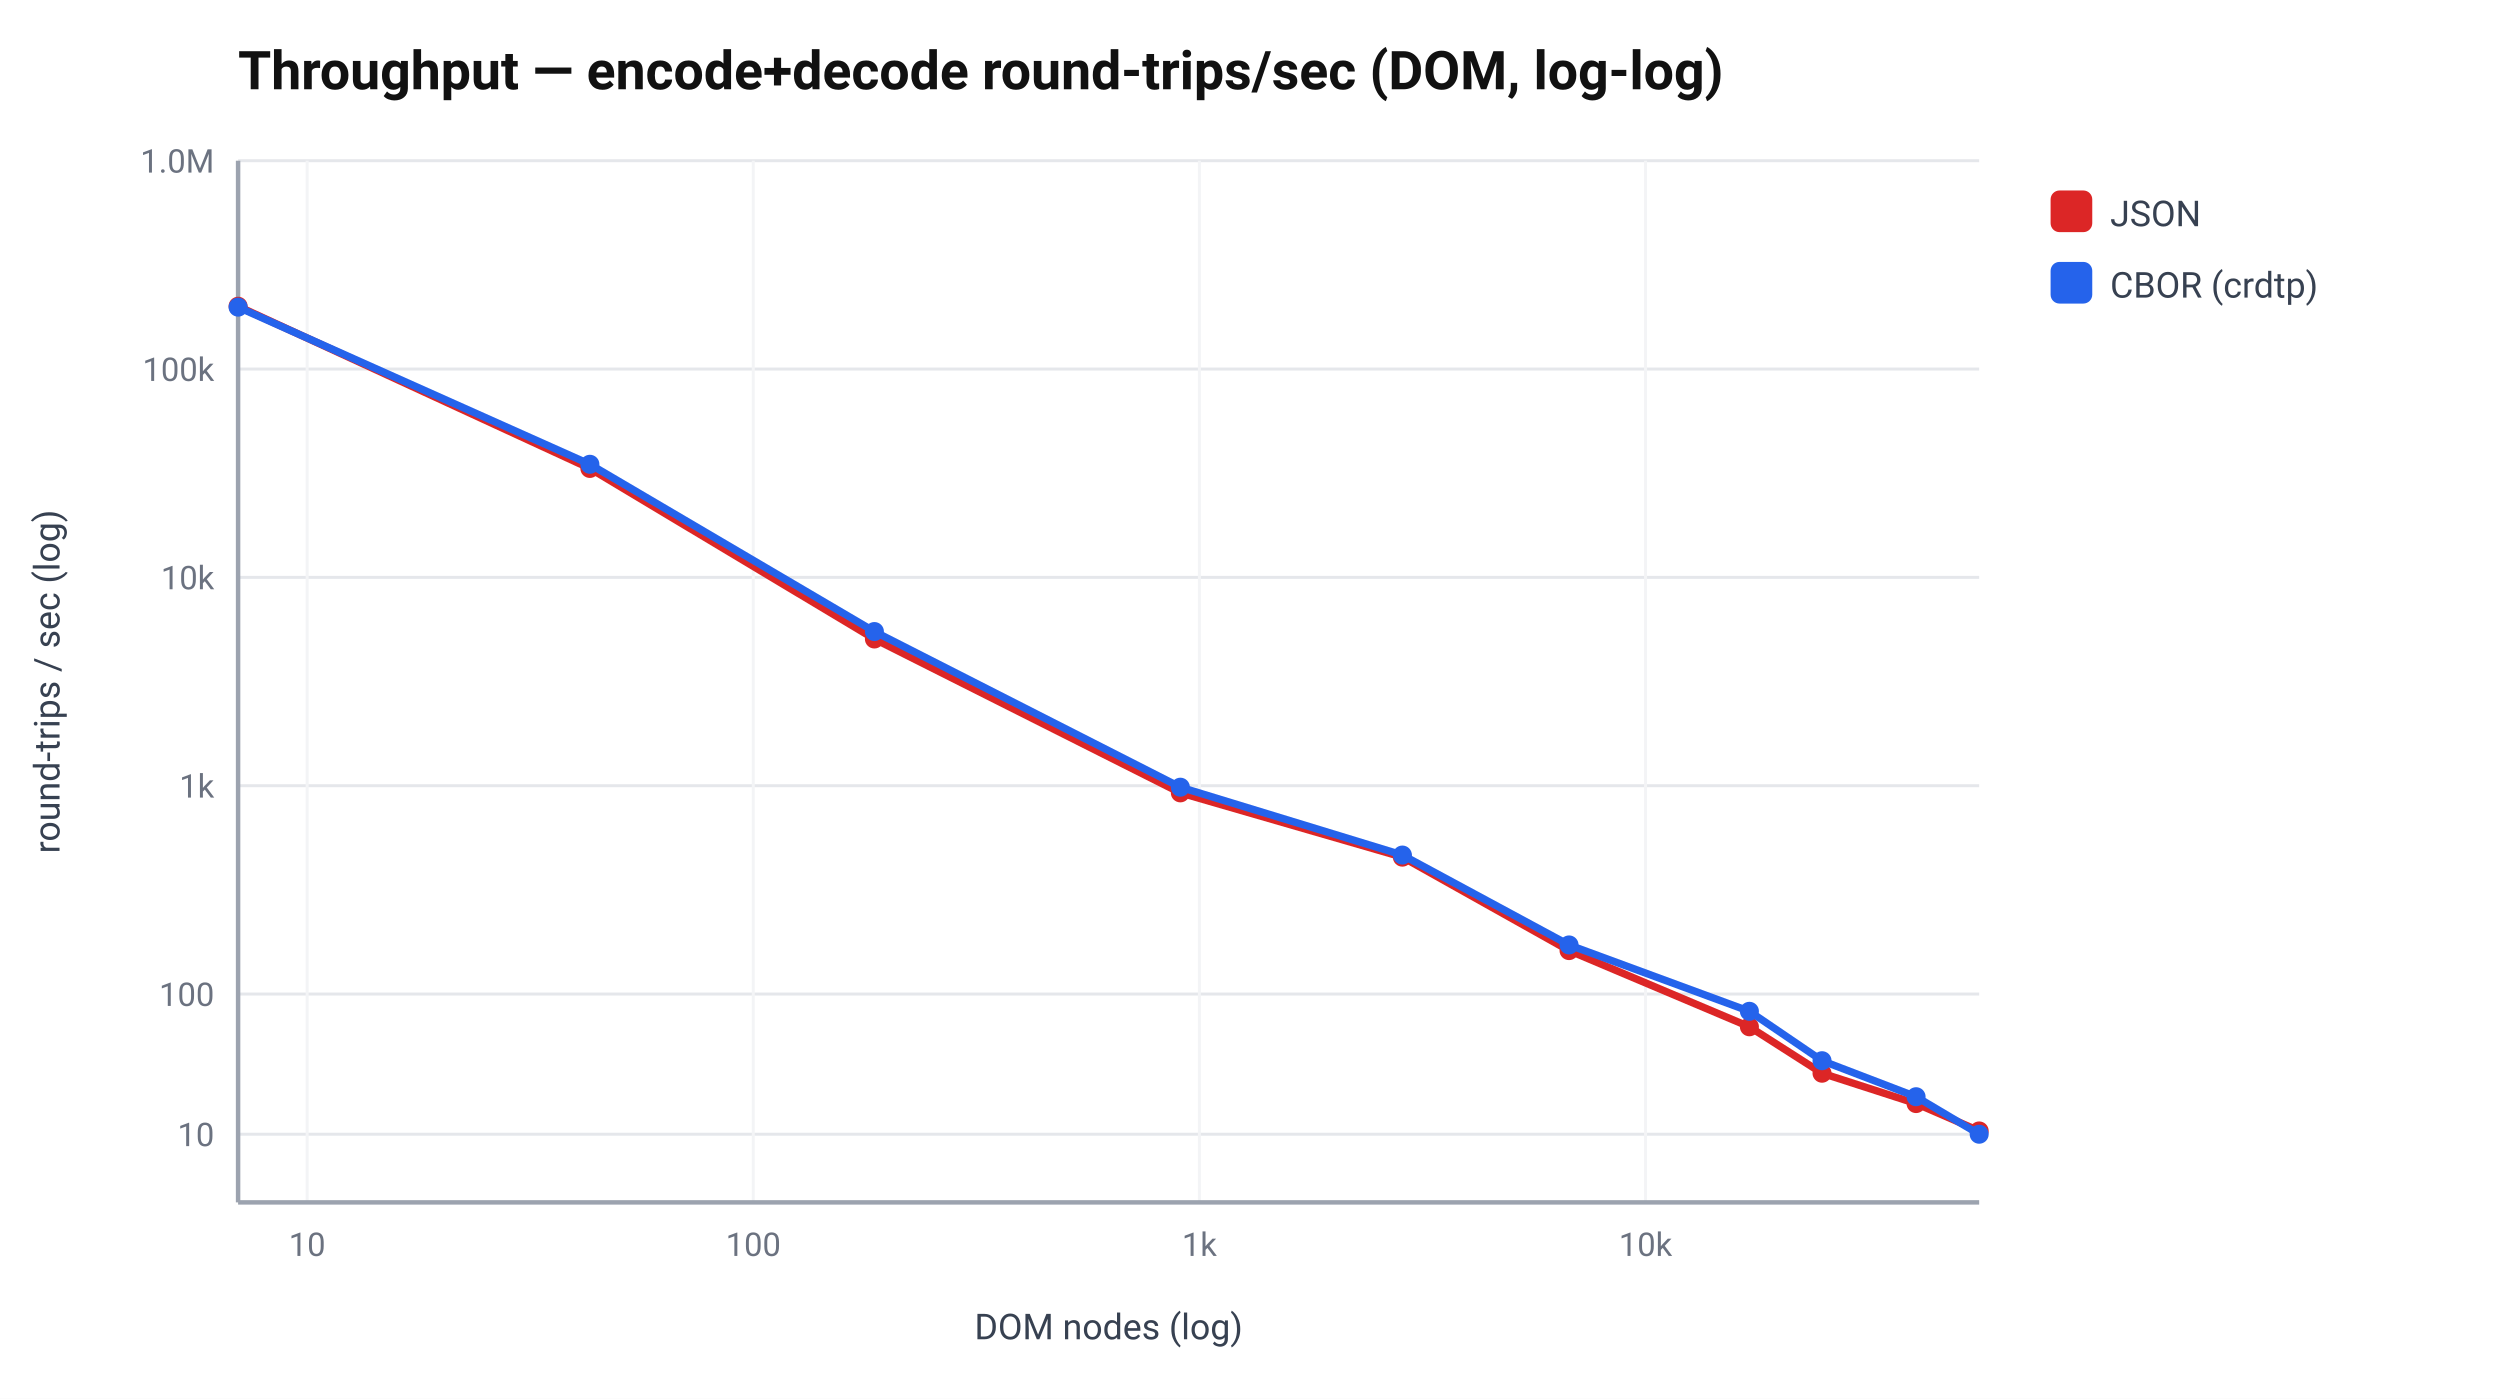
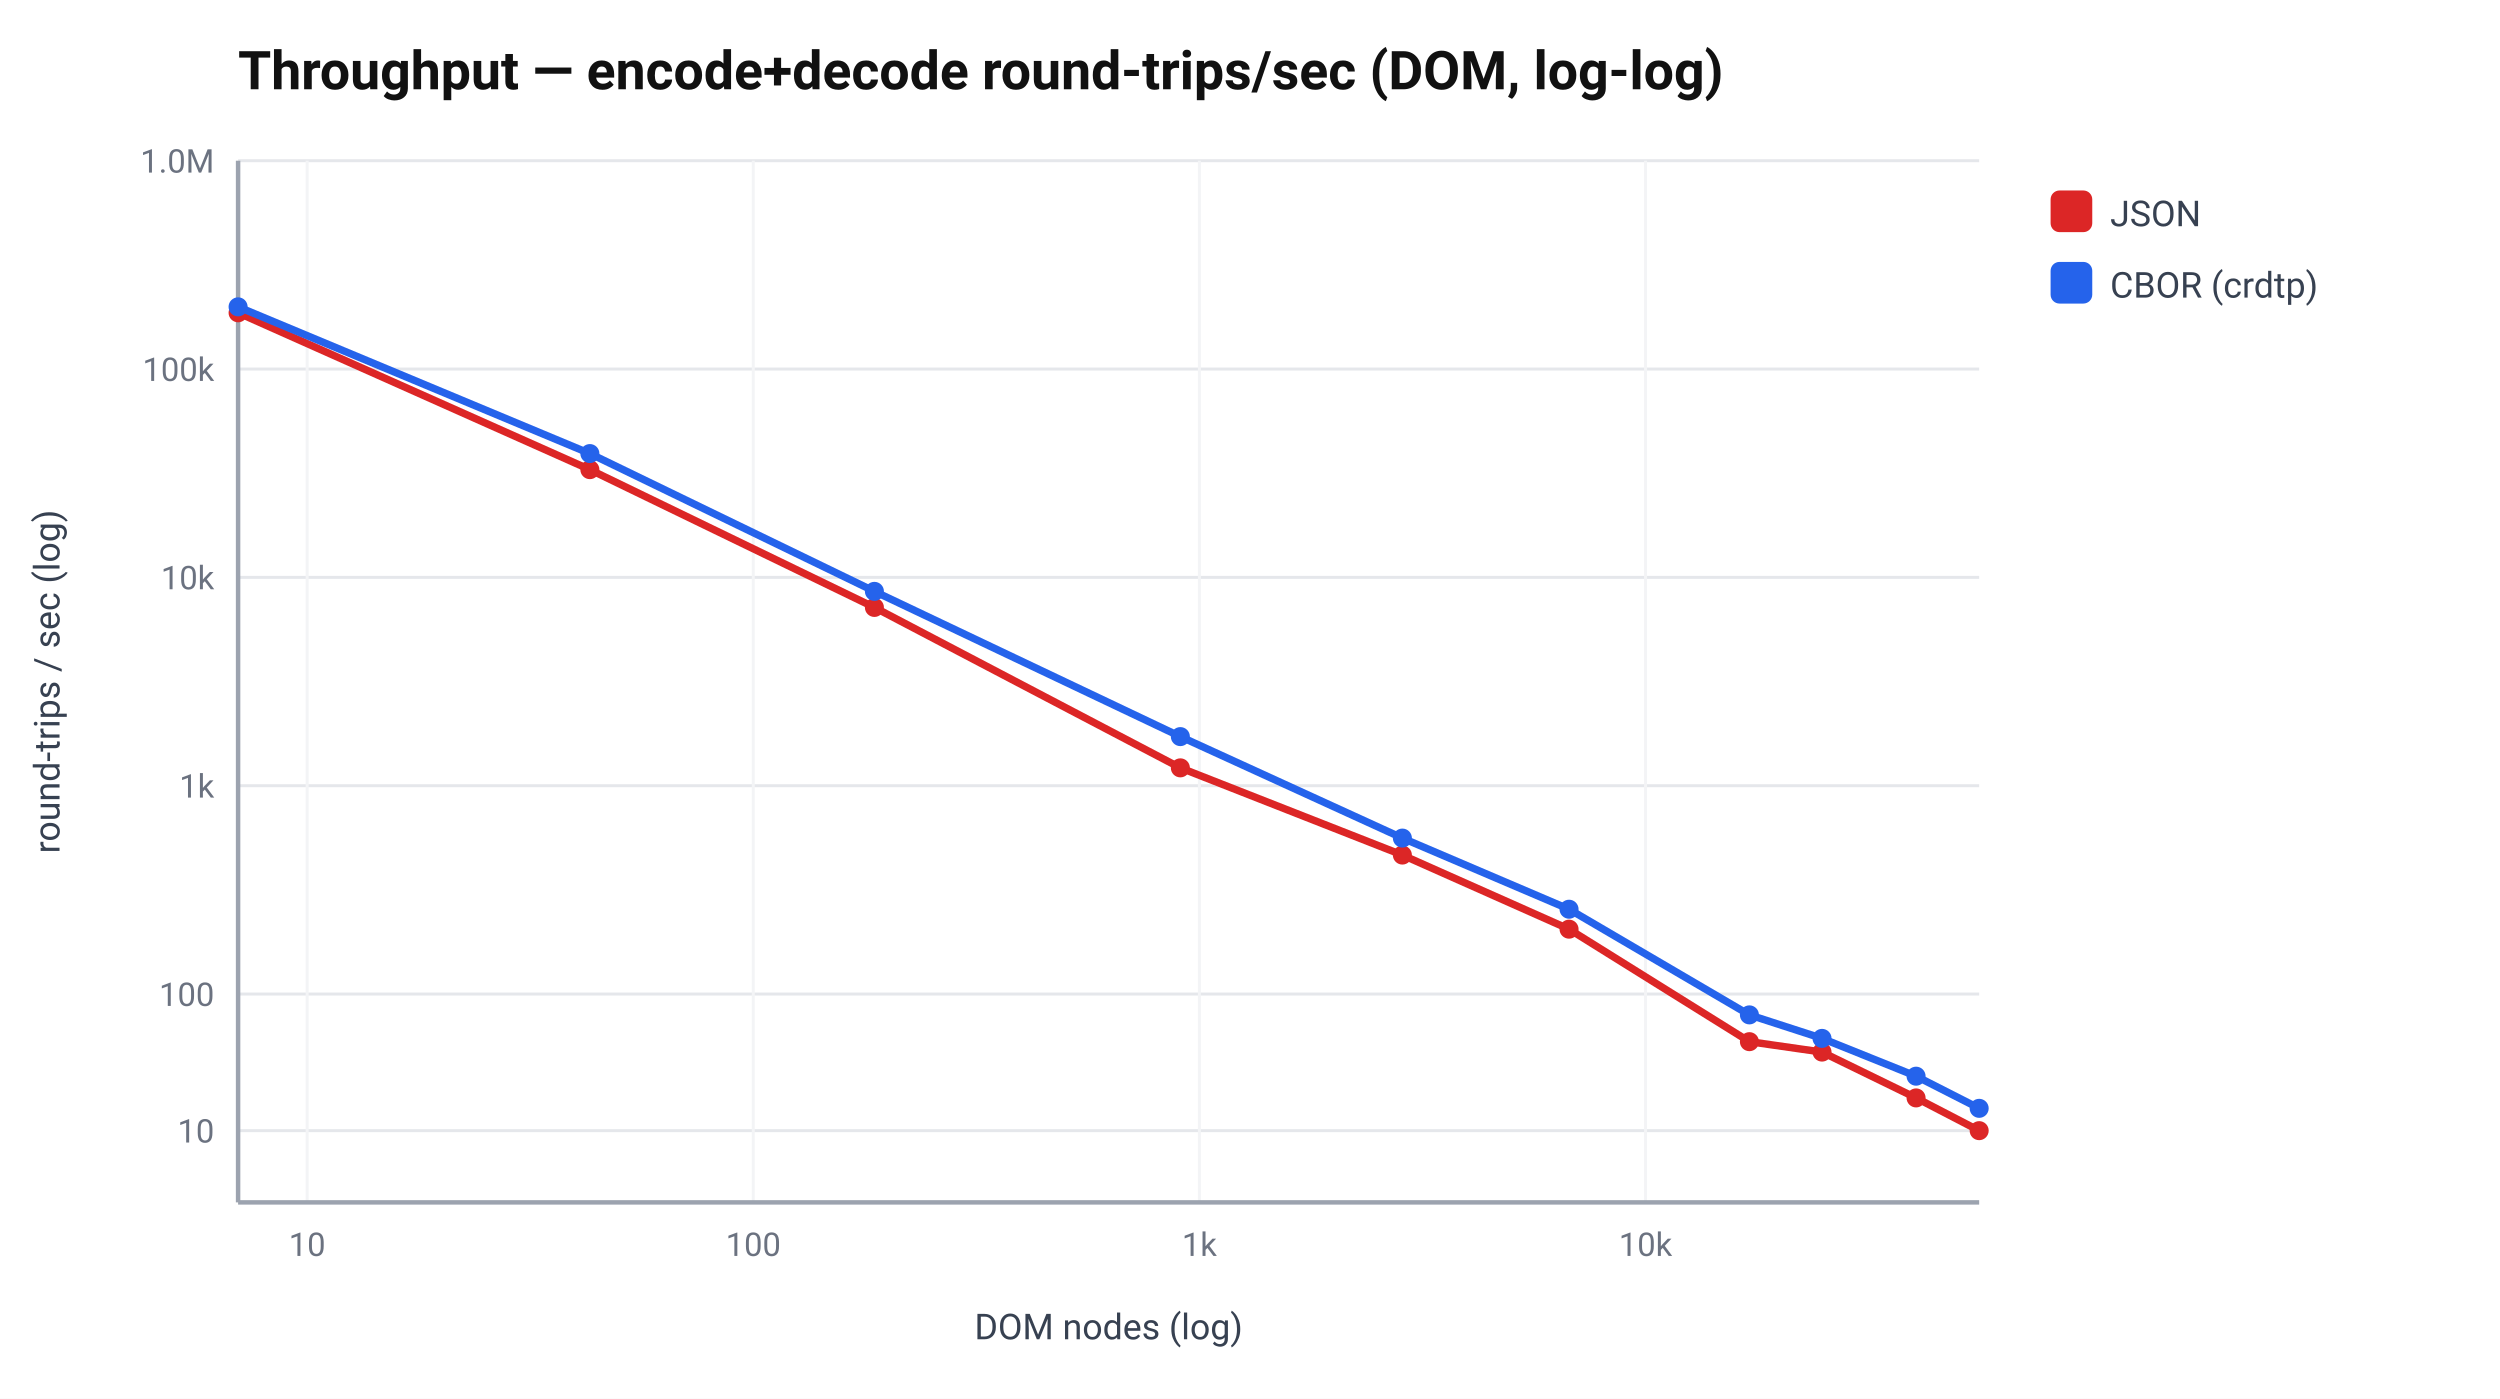
<svg xmlns="http://www.w3.org/2000/svg" width="840" height="470" font-family="-apple-system,Segoe UI,Roboto,sans-serif">
  <rect width="840" height="470" fill="#ffffff" />
  <text x="80" y="30" font-size="18" font-weight="600" fill="#111">Throughput — encode+decode round-trips/sec (DOM, log-log)</text>
-   <line x1="80" y1="381.1" x2="665.0" y2="381.1" stroke="#e5e7eb" />
-   <text x="72.0" y="385.1" font-size="11" fill="#6b7280" text-anchor="end">10</text>
+   <line x1="80" y1="379.9" x2="665.0" y2="379.9" stroke="#e5e7eb" />
+   <text x="72.0" y="383.9" font-size="11" fill="#6b7280" text-anchor="end">10</text>
  <line x1="80" y1="334.0" x2="665.0" y2="334.0" stroke="#e5e7eb" />
  <text x="72.0" y="338.0" font-size="11" fill="#6b7280" text-anchor="end">100</text>
  <line x1="80" y1="264.0" x2="665.0" y2="264.0" stroke="#e5e7eb" />
  <text x="72.0" y="268.0" font-size="11" fill="#6b7280" text-anchor="end">1k</text>
  <line x1="80" y1="194.0" x2="665.0" y2="194.0" stroke="#e5e7eb" />
  <text x="72.0" y="198.0" font-size="11" fill="#6b7280" text-anchor="end">10k</text>
  <line x1="80" y1="124.0" x2="665.0" y2="124.0" stroke="#e5e7eb" />
  <text x="72.0" y="128.0" font-size="11" fill="#6b7280" text-anchor="end">100k</text>
  <line x1="80" y1="54.0" x2="665.0" y2="54.0" stroke="#e5e7eb" />
  <text x="72.0" y="58.0" font-size="11" fill="#6b7280" text-anchor="end">1.0M</text>
  <line x1="103.2" y1="54" x2="103.2" y2="404.0" stroke="#f3f4f6" />
  <text x="103.2" y="422.0" font-size="11" fill="#6b7280" text-anchor="middle">10</text>
  <line x1="253.1" y1="54" x2="253.1" y2="404.0" stroke="#f3f4f6" />
  <text x="253.1" y="422.0" font-size="11" fill="#6b7280" text-anchor="middle">100</text>
  <line x1="403.0" y1="54" x2="403.0" y2="404.0" stroke="#f3f4f6" />
  <text x="403.0" y="422.0" font-size="11" fill="#6b7280" text-anchor="middle">1k</text>
  <line x1="552.9" y1="54" x2="552.9" y2="404.0" stroke="#f3f4f6" />
  <text x="552.9" y="422.0" font-size="11" fill="#6b7280" text-anchor="middle">10k</text>
  <line x1="80" y1="404.0" x2="665.0" y2="404.0" stroke="#9ca3af" stroke-width="1.5" />
  <line x1="80" y1="54" x2="80" y2="404.0" stroke="#9ca3af" stroke-width="1.5" />
  <text x="372.5" y="450.0" font-size="12" fill="#374151" text-anchor="middle">DOM nodes (log)</text>
  <text x="20" y="229.0" font-size="12" fill="#374151" text-anchor="middle" transform="rotate(-90 20 229.0)">round-trips / sec (log)</text>
-   <path d="M80.0 102.9 L198.2 157.4 L293.8 214.7 L396.6 266.4 L471.2 288.0 L527.2 319.4 L587.8 345.0 L612.2 360.6 L643.8 370.8 L665.0 380.0" fill="none" stroke="#dc2626" stroke-width="2.5" />
-   <circle cx="80.0" cy="102.9" r="3.2" fill="#dc2626" />
-   <circle cx="198.2" cy="157.4" r="3.2" fill="#dc2626" />
-   <circle cx="293.8" cy="214.7" r="3.2" fill="#dc2626" />
-   <circle cx="396.6" cy="266.4" r="3.2" fill="#dc2626" />
-   <circle cx="471.2" cy="288.0" r="3.2" fill="#dc2626" />
-   <circle cx="527.2" cy="319.4" r="3.2" fill="#dc2626" />
-   <circle cx="587.8" cy="345.0" r="3.2" fill="#dc2626" />
-   <circle cx="612.2" cy="360.6" r="3.2" fill="#dc2626" />
-   <circle cx="643.8" cy="370.8" r="3.2" fill="#dc2626" />
-   <circle cx="665.0" cy="380.0" r="3.2" fill="#dc2626" />
+   <path d="M80.0 105.1 L198.2 157.8 L293.8 204.1 L396.6 258.0 L471.2 287.3 L527.2 312.2 L587.8 350.0 L612.2 353.5 L643.8 368.9 L665.0 379.9" fill="none" stroke="#dc2626" stroke-width="2.5" />
+   <circle cx="80.0" cy="105.1" r="3.2" fill="#dc2626" />
+   <circle cx="198.2" cy="157.8" r="3.2" fill="#dc2626" />
+   <circle cx="293.8" cy="204.1" r="3.2" fill="#dc2626" />
+   <circle cx="396.6" cy="258.0" r="3.2" fill="#dc2626" />
+   <circle cx="471.2" cy="287.3" r="3.2" fill="#dc2626" />
+   <circle cx="527.2" cy="312.2" r="3.2" fill="#dc2626" />
+   <circle cx="587.8" cy="350.0" r="3.2" fill="#dc2626" />
+   <circle cx="612.2" cy="353.5" r="3.2" fill="#dc2626" />
+   <circle cx="643.8" cy="368.9" r="3.2" fill="#dc2626" />
+   <circle cx="665.0" cy="379.9" r="3.2" fill="#dc2626" />
  <rect x="689.0" y="64.0" width="14" height="14" rx="3" fill="#dc2626" />
  <text x="709.0" y="76.0" font-size="12" fill="#374151">JSON</text>
-   <path d="M80.0 103.2 L198.2 156.0 L293.8 212.2 L396.6 264.5 L471.2 287.3 L527.2 317.5 L587.8 339.8 L612.2 356.4 L643.8 368.5 L665.0 381.1" fill="none" stroke="#2563eb" stroke-width="2.5" />
-   <circle cx="80.0" cy="103.2" r="3.2" fill="#2563eb" />
-   <circle cx="198.2" cy="156.0" r="3.2" fill="#2563eb" />
-   <circle cx="293.8" cy="212.2" r="3.2" fill="#2563eb" />
-   <circle cx="396.6" cy="264.5" r="3.2" fill="#2563eb" />
-   <circle cx="471.2" cy="287.3" r="3.2" fill="#2563eb" />
-   <circle cx="527.2" cy="317.5" r="3.2" fill="#2563eb" />
-   <circle cx="587.8" cy="339.8" r="3.2" fill="#2563eb" />
-   <circle cx="612.2" cy="356.4" r="3.2" fill="#2563eb" />
-   <circle cx="643.8" cy="368.5" r="3.2" fill="#2563eb" />
-   <circle cx="665.0" cy="381.1" r="3.2" fill="#2563eb" />
+   <path d="M80.0 103.1 L198.2 152.4 L293.8 198.7 L396.6 247.5 L471.2 281.6 L527.2 305.5 L587.8 341.0 L612.2 348.9 L643.8 361.6 L665.0 372.4" fill="none" stroke="#2563eb" stroke-width="2.5" />
+   <circle cx="80.0" cy="103.1" r="3.2" fill="#2563eb" />
+   <circle cx="198.2" cy="152.4" r="3.2" fill="#2563eb" />
+   <circle cx="293.8" cy="198.7" r="3.2" fill="#2563eb" />
+   <circle cx="396.6" cy="247.5" r="3.2" fill="#2563eb" />
+   <circle cx="471.2" cy="281.6" r="3.2" fill="#2563eb" />
+   <circle cx="527.2" cy="305.5" r="3.2" fill="#2563eb" />
+   <circle cx="587.8" cy="341.0" r="3.2" fill="#2563eb" />
+   <circle cx="612.2" cy="348.9" r="3.2" fill="#2563eb" />
+   <circle cx="643.8" cy="361.6" r="3.2" fill="#2563eb" />
+   <circle cx="665.0" cy="372.4" r="3.2" fill="#2563eb" />
  <rect x="689.0" y="88.0" width="14" height="14" rx="3" fill="#2563eb" />
  <text x="709.0" y="100.0" font-size="12" fill="#374151">CBOR (crdtp)</text>
</svg>
